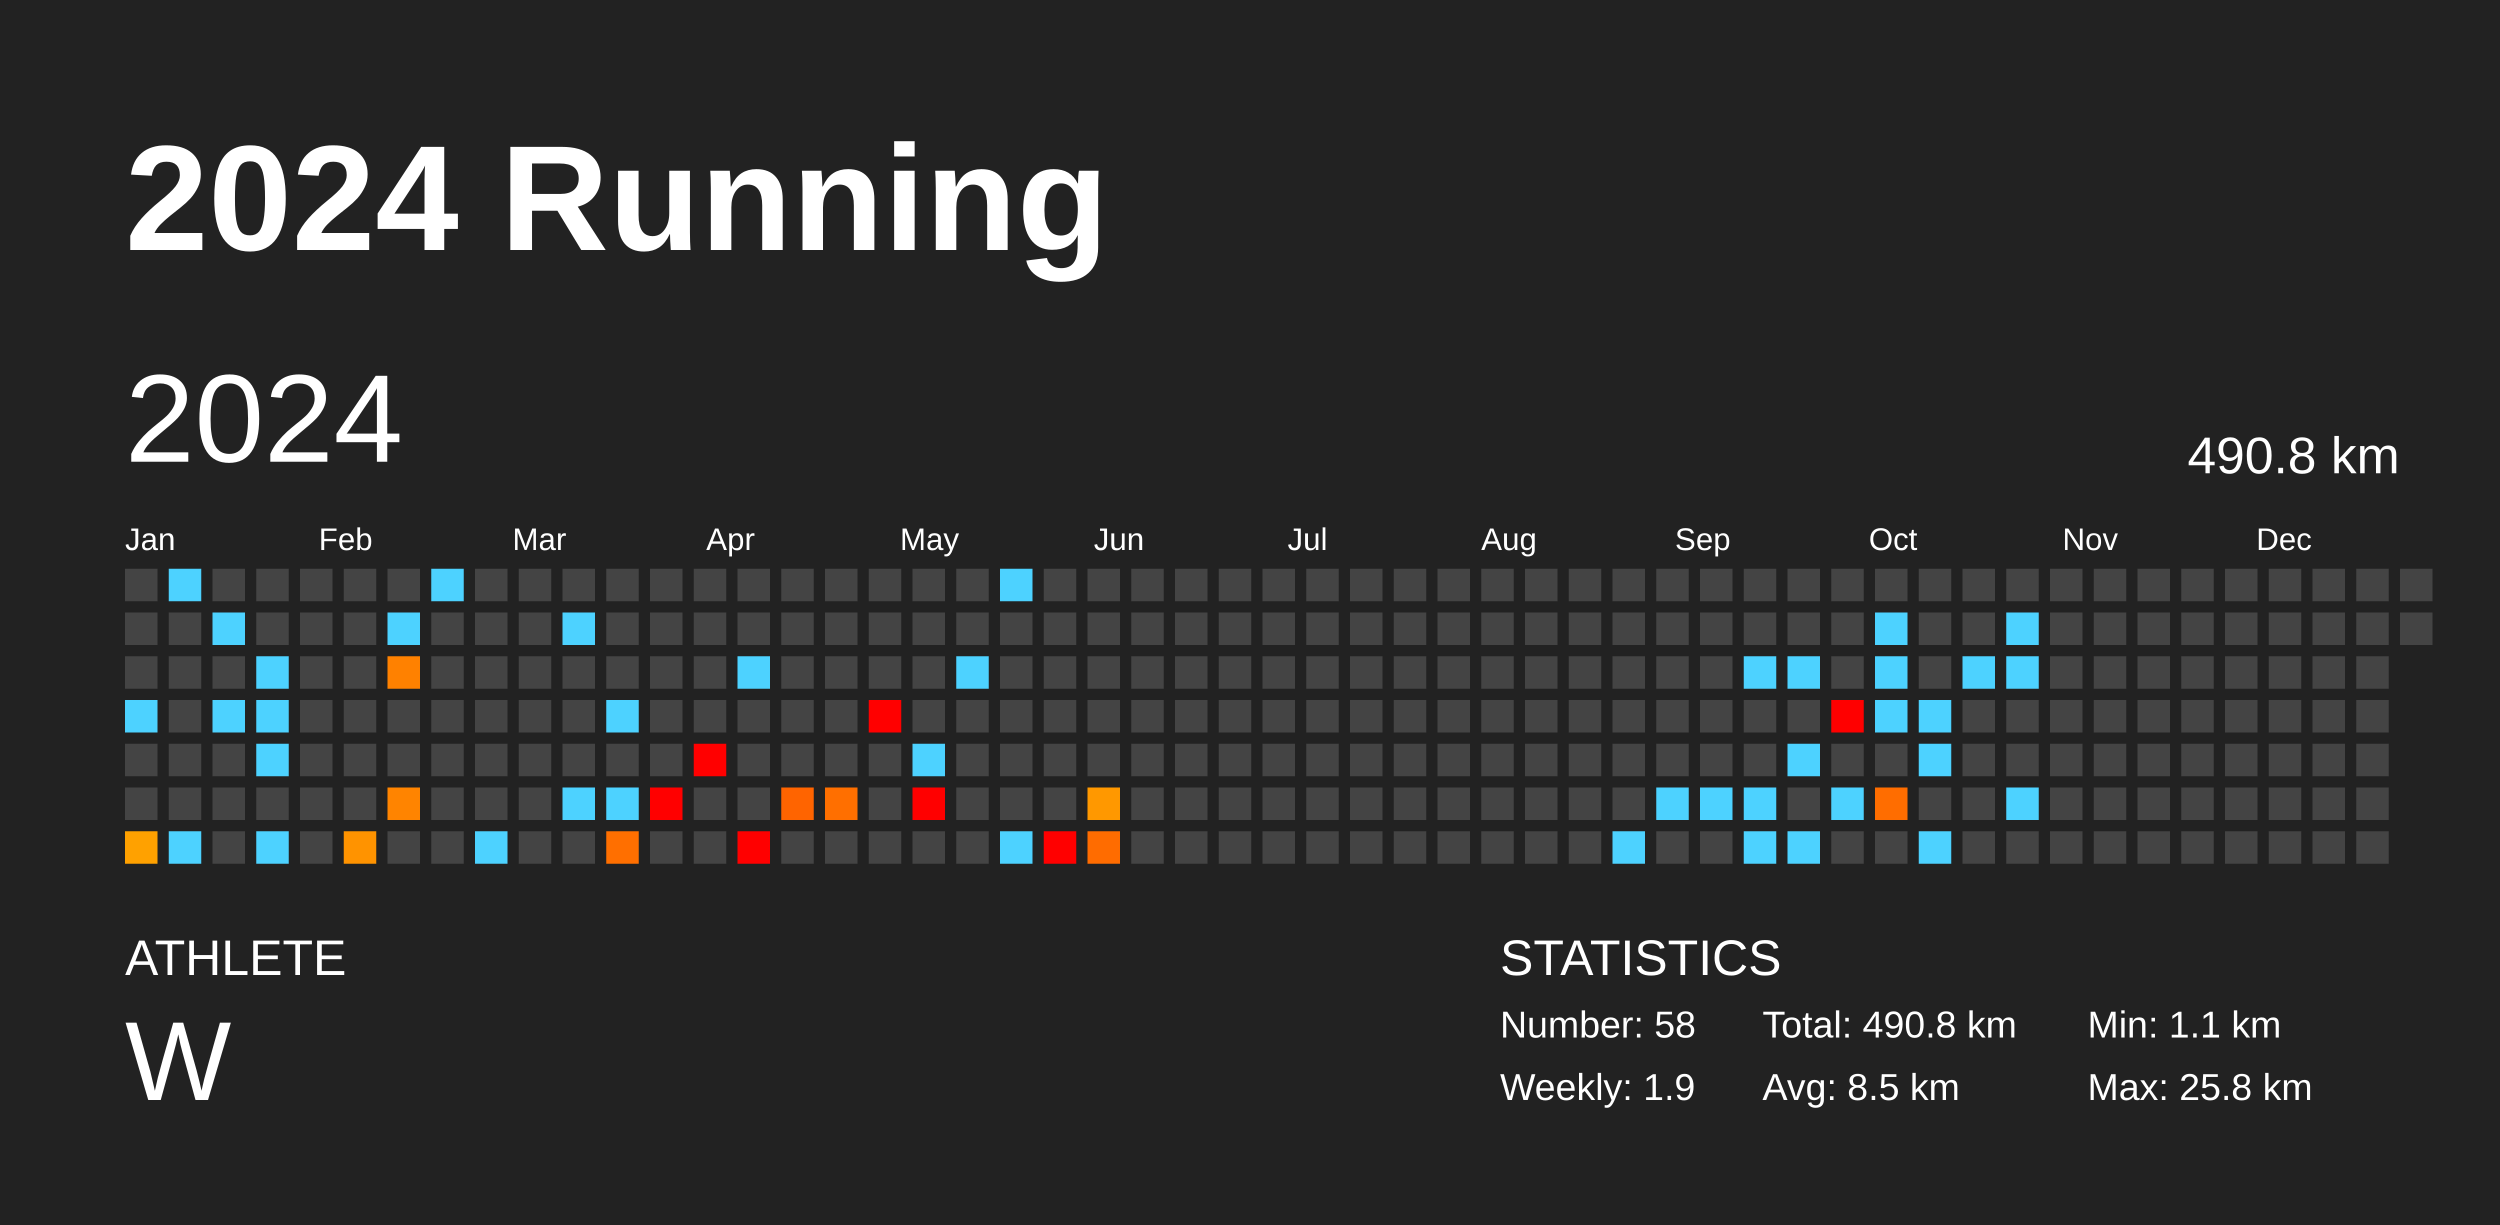
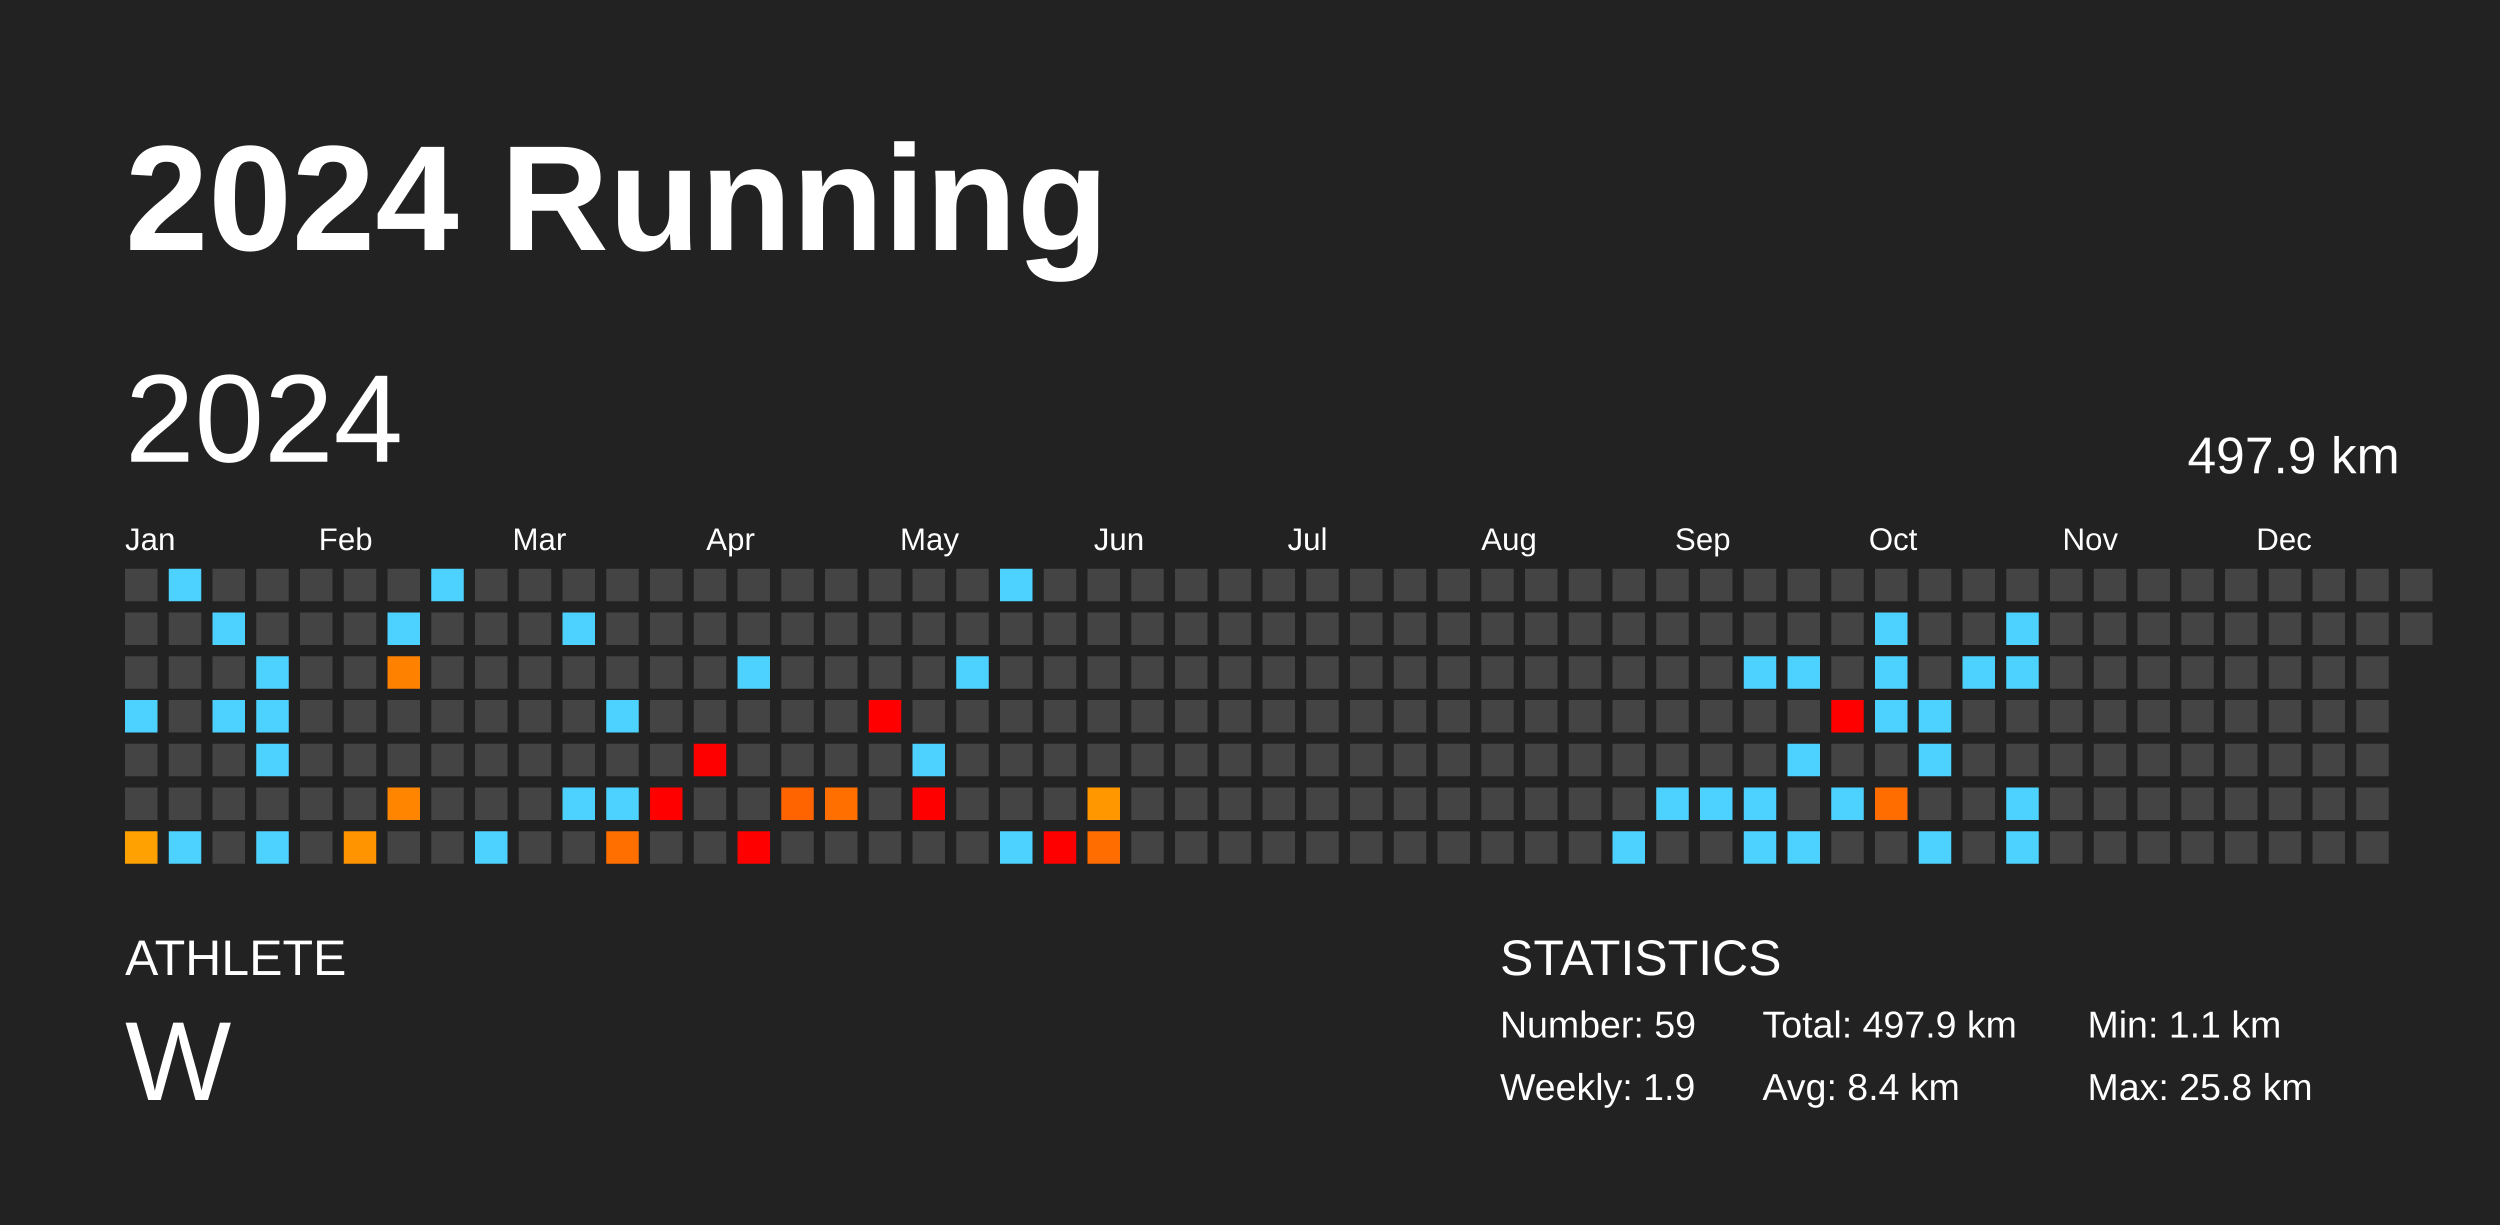
<svg xmlns="http://www.w3.org/2000/svg" baseProfile="full" height="98mm" version="1.1" viewBox="0,0,200,98" width="200mm">
  <defs />
  <rect fill="#222222" height="98" width="200" x="0" y="0" />
  <text fill="#FFFFFF" style="font-size:12px; font-family:Arial; font-weight:bold;" x="10" y="20">2024 Running</text>
  <text fill="#FFFFFF" style="font-size:4px; font-family:Arial" x="10" y="78">ATHLETE</text>
  <text fill="#FFFFFF" style="font-size:9px; font-family:Arial" x="10" y="88">W</text>
  <text fill="#FFFFFF" style="font-size:4px; font-family:Arial" x="120" y="78">STATISTICS</text>
-   <text fill="#FFFFFF" style="font-size:3px; font-family:Arial" x="120" y="83">Number: 58</text>
+   <text fill="#FFFFFF" style="font-size:3px; font-family:Arial" x="120" y="83">Number: 59</text>
  <text fill="#FFFFFF" style="font-size:3px; font-family:Arial" x="120" y="88">Weekly: 1.9</text>
-   <text fill="#FFFFFF" style="font-size:3px; font-family:Arial" x="141" y="83">Total: 490.8 km</text>
-   <text fill="#FFFFFF" style="font-size:3px; font-family:Arial" x="141" y="88">Avg: 8.5 km</text>
+   <text fill="#FFFFFF" style="font-size:3px; font-family:Arial" x="141" y="83">Total: 497.9 km</text>
+   <text fill="#FFFFFF" style="font-size:3px; font-family:Arial" x="141" y="88">Avg: 8.4 km</text>
  <text fill="#FFFFFF" style="font-size:3px; font-family:Arial" x="167" y="83">Min: 1.1 km</text>
  <text fill="#FFFFFF" style="font-size:3px; font-family:Arial" x="167" y="88">Max: 25.8 km</text>
  <text dominant-baseline="hanging" fill="#FFFFFF" style="font-size:10.0px; font-family:Arial;" x="10" y="30">2024</text>
-   <text dominant-baseline="hanging" fill="#FFFFFF" style="font-size:4.125px; font-family:Arial;" x="175" y="35">490.8 km</text>
+   <text dominant-baseline="hanging" fill="#FFFFFF" style="font-size:4.125px; font-family:Arial;" x="175" y="35">497.9 km</text>
  <text fill="#FFFFFF" style="font-size:2.5px; font-family:Arial" x="10.0" y="44">Jan</text>
  <text fill="#FFFFFF" style="font-size:2.5px; font-family:Arial" x="25.5" y="44">Feb</text>
  <text fill="#FFFFFF" style="font-size:2.5px; font-family:Arial" x="41.0" y="44">Mar</text>
  <text fill="#FFFFFF" style="font-size:2.5px; font-family:Arial" x="56.5" y="44">Apr</text>
  <text fill="#FFFFFF" style="font-size:2.5px; font-family:Arial" x="72.0" y="44">May</text>
  <text fill="#FFFFFF" style="font-size:2.5px; font-family:Arial" x="87.5" y="44">Jun</text>
  <text fill="#FFFFFF" style="font-size:2.5px; font-family:Arial" x="103.0" y="44">Jul</text>
  <text fill="#FFFFFF" style="font-size:2.5px; font-family:Arial" x="118.5" y="44">Aug</text>
  <text fill="#FFFFFF" style="font-size:2.5px; font-family:Arial" x="134.0" y="44">Sep</text>
  <text fill="#FFFFFF" style="font-size:2.5px; font-family:Arial" x="149.5" y="44">Oct</text>
  <text fill="#FFFFFF" style="font-size:2.5px; font-family:Arial" x="165.0" y="44">Nov</text>
  <text fill="#FFFFFF" style="font-size:2.5px; font-family:Arial" x="180.5" y="44">Dec</text>
  <rect fill="#444444" height="2.6" width="2.6" x="10.0" y="45.5" />
  <rect fill="#444444" height="2.6" width="2.6" x="10.0" y="49.0" />
  <rect fill="#444444" height="2.6" width="2.6" x="10.0" y="52.5" />
  <rect fill="#4dd2ff" height="2.6" width="2.6" x="10.0" y="56.0" />
  <rect fill="#444444" height="2.6" width="2.6" x="10.0" y="59.5" />
  <rect fill="#444444" height="2.6" width="2.6" x="10.0" y="63.0" />
  <rect fill="#ffa100" height="2.6" width="2.6" x="10.0" y="66.5" />
  <rect fill="#4dd2ff" height="2.6" width="2.6" x="13.5" y="45.5" />
  <rect fill="#444444" height="2.6" width="2.6" x="13.5" y="49.0" />
  <rect fill="#444444" height="2.6" width="2.6" x="13.5" y="52.5" />
  <rect fill="#444444" height="2.6" width="2.6" x="13.5" y="56.0" />
  <rect fill="#444444" height="2.6" width="2.6" x="13.5" y="59.5" />
  <rect fill="#444444" height="2.6" width="2.6" x="13.5" y="63.0" />
  <rect fill="#4dd2ff" height="2.6" width="2.6" x="13.5" y="66.5" />
  <rect fill="#444444" height="2.6" width="2.6" x="17.0" y="45.5" />
  <rect fill="#4dd2ff" height="2.6" width="2.6" x="17.0" y="49.0" />
  <rect fill="#444444" height="2.6" width="2.6" x="17.0" y="52.5" />
  <rect fill="#4dd2ff" height="2.6" width="2.6" x="17.0" y="56.0" />
  <rect fill="#444444" height="2.6" width="2.6" x="17.0" y="59.5" />
  <rect fill="#444444" height="2.6" width="2.6" x="17.0" y="63.0" />
  <rect fill="#444444" height="2.6" width="2.6" x="17.0" y="66.5" />
  <rect fill="#444444" height="2.6" width="2.6" x="20.5" y="45.5" />
  <rect fill="#444444" height="2.6" width="2.6" x="20.5" y="49.0" />
  <rect fill="#4dd2ff" height="2.6" width="2.6" x="20.5" y="52.5" />
  <rect fill="#4dd2ff" height="2.6" width="2.6" x="20.5" y="56.0" />
  <rect fill="#4dd2ff" height="2.6" width="2.6" x="20.5" y="59.5" />
  <rect fill="#444444" height="2.6" width="2.6" x="20.5" y="63.0" />
  <rect fill="#4dd2ff" height="2.6" width="2.6" x="20.5" y="66.5" />
  <rect fill="#444444" height="2.6" width="2.6" x="24.0" y="45.5" />
  <rect fill="#444444" height="2.6" width="2.6" x="24.0" y="49.0" />
  <rect fill="#444444" height="2.6" width="2.6" x="24.0" y="52.5" />
  <rect fill="#444444" height="2.6" width="2.6" x="24.0" y="56.0" />
  <rect fill="#444444" height="2.6" width="2.6" x="24.0" y="59.5" />
  <rect fill="#444444" height="2.6" width="2.6" x="24.0" y="63.0" />
  <rect fill="#444444" height="2.6" width="2.6" x="24.0" y="66.5" />
  <rect fill="#444444" height="2.6" width="2.6" x="27.5" y="45.5" />
  <rect fill="#444444" height="2.6" width="2.6" x="27.5" y="49.0" />
  <rect fill="#444444" height="2.6" width="2.6" x="27.5" y="52.5" />
  <rect fill="#444444" height="2.6" width="2.6" x="27.5" y="56.0" />
  <rect fill="#444444" height="2.6" width="2.6" x="27.5" y="59.5" />
  <rect fill="#444444" height="2.6" width="2.6" x="27.5" y="63.0" />
  <rect fill="#ff9300" height="2.6" width="2.6" x="27.5" y="66.5" />
  <rect fill="#444444" height="2.6" width="2.6" x="31.0" y="45.5" />
  <rect fill="#4dd2ff" height="2.6" width="2.6" x="31.0" y="49.0" />
  <rect fill="#ff8100" height="2.6" width="2.6" x="31.0" y="52.5" />
  <rect fill="#444444" height="2.6" width="2.6" x="31.0" y="56.0" />
  <rect fill="#444444" height="2.6" width="2.6" x="31.0" y="59.5" />
  <rect fill="#ff8400" height="2.6" width="2.6" x="31.0" y="63.0" />
  <rect fill="#444444" height="2.6" width="2.6" x="31.0" y="66.5" />
  <rect fill="#4dd2ff" height="2.6" width="2.6" x="34.5" y="45.5" />
  <rect fill="#444444" height="2.6" width="2.6" x="34.5" y="49.0" />
  <rect fill="#444444" height="2.6" width="2.6" x="34.5" y="52.5" />
  <rect fill="#444444" height="2.6" width="2.6" x="34.5" y="56.0" />
  <rect fill="#444444" height="2.6" width="2.6" x="34.5" y="59.5" />
  <rect fill="#444444" height="2.6" width="2.6" x="34.5" y="63.0" />
  <rect fill="#444444" height="2.6" width="2.6" x="34.5" y="66.5" />
  <rect fill="#444444" height="2.6" width="2.6" x="38.0" y="45.5" />
  <rect fill="#444444" height="2.6" width="2.6" x="38.0" y="49.0" />
  <rect fill="#444444" height="2.6" width="2.6" x="38.0" y="52.5" />
  <rect fill="#444444" height="2.6" width="2.6" x="38.0" y="56.0" />
  <rect fill="#444444" height="2.6" width="2.6" x="38.0" y="59.5" />
  <rect fill="#444444" height="2.6" width="2.6" x="38.0" y="63.0" />
  <rect fill="#4dd2ff" height="2.6" width="2.6" x="38.0" y="66.5" />
  <rect fill="#444444" height="2.6" width="2.6" x="41.5" y="45.5" />
  <rect fill="#444444" height="2.6" width="2.6" x="41.5" y="49.0" />
  <rect fill="#444444" height="2.6" width="2.6" x="41.5" y="52.5" />
  <rect fill="#444444" height="2.6" width="2.6" x="41.5" y="56.0" />
  <rect fill="#444444" height="2.6" width="2.6" x="41.5" y="59.5" />
  <rect fill="#444444" height="2.6" width="2.6" x="41.5" y="63.0" />
  <rect fill="#444444" height="2.6" width="2.6" x="41.5" y="66.5" />
  <rect fill="#444444" height="2.6" width="2.6" x="45.0" y="45.5" />
  <rect fill="#4dd2ff" height="2.6" width="2.6" x="45.0" y="49.0" />
  <rect fill="#444444" height="2.6" width="2.6" x="45.0" y="52.5" />
  <rect fill="#444444" height="2.6" width="2.6" x="45.0" y="56.0" />
  <rect fill="#444444" height="2.6" width="2.6" x="45.0" y="59.5" />
  <rect fill="#4dd2ff" height="2.6" width="2.6" x="45.0" y="63.0" />
  <rect fill="#444444" height="2.6" width="2.6" x="45.0" y="66.5" />
  <rect fill="#444444" height="2.6" width="2.6" x="48.5" y="45.5" />
  <rect fill="#444444" height="2.6" width="2.6" x="48.5" y="49.0" />
  <rect fill="#444444" height="2.6" width="2.6" x="48.5" y="52.5" />
  <rect fill="#4dd2ff" height="2.6" width="2.6" x="48.5" y="56.0" />
  <rect fill="#444444" height="2.6" width="2.6" x="48.5" y="59.5" />
  <rect fill="#4dd2ff" height="2.6" width="2.6" x="48.5" y="63.0" />
  <rect fill="#ff6f00" height="2.6" width="2.6" x="48.5" y="66.5" />
  <rect fill="#444444" height="2.6" width="2.6" x="52.0" y="45.5" />
  <rect fill="#444444" height="2.6" width="2.6" x="52.0" y="49.0" />
  <rect fill="#444444" height="2.6" width="2.6" x="52.0" y="52.5" />
  <rect fill="#444444" height="2.6" width="2.6" x="52.0" y="56.0" />
  <rect fill="#444444" height="2.6" width="2.6" x="52.0" y="59.5" />
  <rect fill="red" height="2.6" width="2.6" x="52.0" y="63.0" />
  <rect fill="#444444" height="2.6" width="2.6" x="52.0" y="66.5" />
  <rect fill="#444444" height="2.6" width="2.6" x="55.5" y="45.5" />
  <rect fill="#444444" height="2.6" width="2.6" x="55.5" y="49.0" />
  <rect fill="#444444" height="2.6" width="2.6" x="55.5" y="52.5" />
  <rect fill="#444444" height="2.6" width="2.6" x="55.5" y="56.0" />
  <rect fill="red" height="2.6" width="2.6" x="55.5" y="59.5" />
  <rect fill="#444444" height="2.6" width="2.6" x="55.5" y="63.0" />
  <rect fill="#444444" height="2.6" width="2.6" x="55.5" y="66.5" />
  <rect fill="#444444" height="2.6" width="2.6" x="59.0" y="45.5" />
  <rect fill="#444444" height="2.6" width="2.6" x="59.0" y="49.0" />
  <rect fill="#4dd2ff" height="2.6" width="2.6" x="59.0" y="52.5" />
  <rect fill="#444444" height="2.6" width="2.6" x="59.0" y="56.0" />
  <rect fill="#444444" height="2.6" width="2.6" x="59.0" y="59.5" />
  <rect fill="#444444" height="2.6" width="2.6" x="59.0" y="63.0" />
  <rect fill="red" height="2.6" width="2.6" x="59.0" y="66.5" />
  <rect fill="#444444" height="2.6" width="2.6" x="62.5" y="45.5" />
  <rect fill="#444444" height="2.6" width="2.6" x="62.5" y="49.0" />
  <rect fill="#444444" height="2.6" width="2.6" x="62.5" y="52.5" />
  <rect fill="#444444" height="2.6" width="2.6" x="62.5" y="56.0" />
  <rect fill="#444444" height="2.6" width="2.6" x="62.5" y="59.5" />
  <rect fill="#ff6400" height="2.6" width="2.6" x="62.5" y="63.0" />
  <rect fill="#444444" height="2.6" width="2.6" x="62.5" y="66.5" />
  <rect fill="#444444" height="2.6" width="2.6" x="66.0" y="45.5" />
  <rect fill="#444444" height="2.6" width="2.6" x="66.0" y="49.0" />
  <rect fill="#444444" height="2.6" width="2.6" x="66.0" y="52.5" />
  <rect fill="#444444" height="2.6" width="2.6" x="66.0" y="56.0" />
  <rect fill="#444444" height="2.6" width="2.6" x="66.0" y="59.5" />
  <rect fill="#ff6f00" height="2.6" width="2.6" x="66.0" y="63.0" />
  <rect fill="#444444" height="2.6" width="2.6" x="66.0" y="66.5" />
  <rect fill="#444444" height="2.6" width="2.6" x="69.5" y="45.5" />
  <rect fill="#444444" height="2.6" width="2.6" x="69.5" y="49.0" />
  <rect fill="#444444" height="2.6" width="2.6" x="69.5" y="52.5" />
  <rect fill="red" height="2.6" width="2.6" x="69.5" y="56.0" />
  <rect fill="#444444" height="2.6" width="2.6" x="69.5" y="59.5" />
  <rect fill="#444444" height="2.6" width="2.6" x="69.5" y="63.0" />
  <rect fill="#444444" height="2.6" width="2.6" x="69.5" y="66.5" />
  <rect fill="#444444" height="2.6" width="2.6" x="73.0" y="45.5" />
  <rect fill="#444444" height="2.6" width="2.6" x="73.0" y="49.0" />
  <rect fill="#444444" height="2.6" width="2.6" x="73.0" y="52.5" />
  <rect fill="#444444" height="2.6" width="2.6" x="73.0" y="56.0" />
  <rect fill="#4dd2ff" height="2.6" width="2.6" x="73.0" y="59.5" />
  <rect fill="red" height="2.6" width="2.6" x="73.0" y="63.0" />
  <rect fill="#444444" height="2.6" width="2.6" x="73.0" y="66.5" />
  <rect fill="#444444" height="2.6" width="2.6" x="76.5" y="45.5" />
  <rect fill="#444444" height="2.6" width="2.6" x="76.5" y="49.0" />
  <rect fill="#4dd2ff" height="2.6" width="2.6" x="76.5" y="52.5" />
  <rect fill="#444444" height="2.6" width="2.6" x="76.5" y="56.0" />
  <rect fill="#444444" height="2.6" width="2.6" x="76.5" y="59.5" />
  <rect fill="#444444" height="2.6" width="2.6" x="76.5" y="63.0" />
  <rect fill="#444444" height="2.6" width="2.6" x="76.5" y="66.5" />
  <rect fill="#4dd2ff" height="2.6" width="2.6" x="80.0" y="45.5" />
  <rect fill="#444444" height="2.6" width="2.6" x="80.0" y="49.0" />
  <rect fill="#444444" height="2.6" width="2.6" x="80.0" y="52.5" />
  <rect fill="#444444" height="2.6" width="2.6" x="80.0" y="56.0" />
  <rect fill="#444444" height="2.6" width="2.6" x="80.0" y="59.5" />
  <rect fill="#444444" height="2.6" width="2.6" x="80.0" y="63.0" />
  <rect fill="#4dd2ff" height="2.6" width="2.6" x="80.0" y="66.5" />
  <rect fill="#444444" height="2.6" width="2.6" x="83.5" y="45.5" />
  <rect fill="#444444" height="2.6" width="2.6" x="83.5" y="49.0" />
  <rect fill="#444444" height="2.6" width="2.6" x="83.5" y="52.5" />
  <rect fill="#444444" height="2.6" width="2.6" x="83.5" y="56.0" />
  <rect fill="#444444" height="2.6" width="2.6" x="83.5" y="59.5" />
  <rect fill="#444444" height="2.6" width="2.6" x="83.5" y="63.0" />
  <rect fill="red" height="2.6" width="2.6" x="83.5" y="66.5" />
  <rect fill="#444444" height="2.6" width="2.6" x="87.0" y="45.5" />
  <rect fill="#444444" height="2.6" width="2.6" x="87.0" y="49.0" />
  <rect fill="#444444" height="2.6" width="2.6" x="87.0" y="52.5" />
  <rect fill="#444444" height="2.6" width="2.6" x="87.0" y="56.0" />
  <rect fill="#444444" height="2.6" width="2.6" x="87.0" y="59.5" />
  <rect fill="#ff9800" height="2.6" width="2.6" x="87.0" y="63.0" />
  <rect fill="#ff6c00" height="2.6" width="2.6" x="87.0" y="66.5" />
  <rect fill="#444444" height="2.6" width="2.6" x="90.5" y="45.5" />
  <rect fill="#444444" height="2.6" width="2.6" x="90.5" y="49.0" />
  <rect fill="#444444" height="2.6" width="2.6" x="90.5" y="52.5" />
  <rect fill="#444444" height="2.6" width="2.6" x="90.5" y="56.0" />
  <rect fill="#444444" height="2.6" width="2.6" x="90.5" y="59.5" />
  <rect fill="#444444" height="2.6" width="2.6" x="90.5" y="63.0" />
  <rect fill="#444444" height="2.6" width="2.6" x="90.5" y="66.5" />
  <rect fill="#444444" height="2.6" width="2.6" x="94.0" y="45.5" />
  <rect fill="#444444" height="2.6" width="2.6" x="94.0" y="49.0" />
  <rect fill="#444444" height="2.6" width="2.6" x="94.0" y="52.5" />
  <rect fill="#444444" height="2.6" width="2.6" x="94.0" y="56.0" />
  <rect fill="#444444" height="2.6" width="2.6" x="94.0" y="59.5" />
  <rect fill="#444444" height="2.6" width="2.6" x="94.0" y="63.0" />
  <rect fill="#444444" height="2.6" width="2.6" x="94.0" y="66.5" />
  <rect fill="#444444" height="2.6" width="2.6" x="97.5" y="45.5" />
  <rect fill="#444444" height="2.6" width="2.6" x="97.5" y="49.0" />
  <rect fill="#444444" height="2.6" width="2.6" x="97.5" y="52.5" />
  <rect fill="#444444" height="2.6" width="2.6" x="97.5" y="56.0" />
  <rect fill="#444444" height="2.6" width="2.6" x="97.5" y="59.5" />
  <rect fill="#444444" height="2.6" width="2.6" x="97.5" y="63.0" />
  <rect fill="#444444" height="2.6" width="2.6" x="97.5" y="66.5" />
  <rect fill="#444444" height="2.6" width="2.6" x="101.0" y="45.5" />
  <rect fill="#444444" height="2.6" width="2.6" x="101.0" y="49.0" />
  <rect fill="#444444" height="2.6" width="2.6" x="101.0" y="52.5" />
  <rect fill="#444444" height="2.6" width="2.6" x="101.0" y="56.0" />
  <rect fill="#444444" height="2.6" width="2.6" x="101.0" y="59.5" />
  <rect fill="#444444" height="2.6" width="2.6" x="101.0" y="63.0" />
  <rect fill="#444444" height="2.6" width="2.6" x="101.0" y="66.5" />
  <rect fill="#444444" height="2.6" width="2.6" x="104.5" y="45.5" />
  <rect fill="#444444" height="2.6" width="2.6" x="104.5" y="49.0" />
  <rect fill="#444444" height="2.6" width="2.6" x="104.5" y="52.5" />
  <rect fill="#444444" height="2.6" width="2.6" x="104.5" y="56.0" />
  <rect fill="#444444" height="2.6" width="2.6" x="104.5" y="59.5" />
  <rect fill="#444444" height="2.6" width="2.6" x="104.5" y="63.0" />
  <rect fill="#444444" height="2.6" width="2.6" x="104.5" y="66.5" />
  <rect fill="#444444" height="2.6" width="2.6" x="108.0" y="45.5" />
  <rect fill="#444444" height="2.6" width="2.6" x="108.0" y="49.0" />
  <rect fill="#444444" height="2.6" width="2.6" x="108.0" y="52.5" />
  <rect fill="#444444" height="2.6" width="2.6" x="108.0" y="56.0" />
  <rect fill="#444444" height="2.6" width="2.6" x="108.0" y="59.5" />
  <rect fill="#444444" height="2.6" width="2.6" x="108.0" y="63.0" />
  <rect fill="#444444" height="2.6" width="2.6" x="108.0" y="66.5" />
  <rect fill="#444444" height="2.6" width="2.6" x="111.5" y="45.5" />
  <rect fill="#444444" height="2.6" width="2.6" x="111.5" y="49.0" />
  <rect fill="#444444" height="2.6" width="2.6" x="111.5" y="52.5" />
  <rect fill="#444444" height="2.6" width="2.6" x="111.5" y="56.0" />
  <rect fill="#444444" height="2.6" width="2.6" x="111.5" y="59.5" />
  <rect fill="#444444" height="2.6" width="2.6" x="111.5" y="63.0" />
  <rect fill="#444444" height="2.6" width="2.6" x="111.5" y="66.5" />
  <rect fill="#444444" height="2.6" width="2.6" x="115.0" y="45.5" />
  <rect fill="#444444" height="2.6" width="2.6" x="115.0" y="49.0" />
  <rect fill="#444444" height="2.6" width="2.6" x="115.0" y="52.5" />
  <rect fill="#444444" height="2.6" width="2.6" x="115.0" y="56.0" />
  <rect fill="#444444" height="2.6" width="2.6" x="115.0" y="59.5" />
  <rect fill="#444444" height="2.6" width="2.6" x="115.0" y="63.0" />
  <rect fill="#444444" height="2.6" width="2.6" x="115.0" y="66.5" />
  <rect fill="#444444" height="2.6" width="2.6" x="118.5" y="45.5" />
  <rect fill="#444444" height="2.6" width="2.6" x="118.5" y="49.0" />
  <rect fill="#444444" height="2.6" width="2.6" x="118.5" y="52.5" />
  <rect fill="#444444" height="2.6" width="2.6" x="118.5" y="56.0" />
  <rect fill="#444444" height="2.6" width="2.6" x="118.5" y="59.5" />
  <rect fill="#444444" height="2.6" width="2.6" x="118.5" y="63.0" />
  <rect fill="#444444" height="2.6" width="2.6" x="118.5" y="66.5" />
  <rect fill="#444444" height="2.6" width="2.6" x="122.0" y="45.5" />
  <rect fill="#444444" height="2.6" width="2.6" x="122.0" y="49.0" />
  <rect fill="#444444" height="2.6" width="2.6" x="122.0" y="52.5" />
  <rect fill="#444444" height="2.6" width="2.6" x="122.0" y="56.0" />
  <rect fill="#444444" height="2.6" width="2.6" x="122.0" y="59.5" />
  <rect fill="#444444" height="2.6" width="2.6" x="122.0" y="63.0" />
  <rect fill="#444444" height="2.6" width="2.6" x="122.0" y="66.5" />
  <rect fill="#444444" height="2.6" width="2.6" x="125.5" y="45.5" />
  <rect fill="#444444" height="2.6" width="2.6" x="125.5" y="49.0" />
  <rect fill="#444444" height="2.6" width="2.6" x="125.5" y="52.5" />
  <rect fill="#444444" height="2.6" width="2.6" x="125.5" y="56.0" />
  <rect fill="#444444" height="2.6" width="2.6" x="125.5" y="59.5" />
  <rect fill="#444444" height="2.6" width="2.6" x="125.5" y="63.0" />
  <rect fill="#444444" height="2.6" width="2.6" x="125.5" y="66.5" />
  <rect fill="#444444" height="2.6" width="2.6" x="129.0" y="45.5" />
  <rect fill="#444444" height="2.6" width="2.6" x="129.0" y="49.0" />
  <rect fill="#444444" height="2.6" width="2.6" x="129.0" y="52.5" />
  <rect fill="#444444" height="2.6" width="2.6" x="129.0" y="56.0" />
  <rect fill="#444444" height="2.6" width="2.6" x="129.0" y="59.5" />
  <rect fill="#444444" height="2.6" width="2.6" x="129.0" y="63.0" />
  <rect fill="#4dd2ff" height="2.6" width="2.6" x="129.0" y="66.5" />
  <rect fill="#444444" height="2.6" width="2.6" x="132.5" y="45.5" />
  <rect fill="#444444" height="2.6" width="2.6" x="132.5" y="49.0" />
  <rect fill="#444444" height="2.6" width="2.6" x="132.5" y="52.5" />
  <rect fill="#444444" height="2.6" width="2.6" x="132.5" y="56.0" />
  <rect fill="#444444" height="2.6" width="2.6" x="132.5" y="59.5" />
  <rect fill="#4dd2ff" height="2.6" width="2.6" x="132.5" y="63.0" />
  <rect fill="#444444" height="2.6" width="2.6" x="132.5" y="66.5" />
  <rect fill="#444444" height="2.6" width="2.6" x="136.0" y="45.5" />
  <rect fill="#444444" height="2.6" width="2.6" x="136.0" y="49.0" />
  <rect fill="#444444" height="2.6" width="2.6" x="136.0" y="52.5" />
  <rect fill="#444444" height="2.6" width="2.6" x="136.0" y="56.0" />
  <rect fill="#444444" height="2.6" width="2.6" x="136.0" y="59.5" />
  <rect fill="#4dd2ff" height="2.6" width="2.6" x="136.0" y="63.0" />
  <rect fill="#444444" height="2.6" width="2.6" x="136.0" y="66.5" />
  <rect fill="#444444" height="2.6" width="2.6" x="139.5" y="45.5" />
  <rect fill="#444444" height="2.6" width="2.6" x="139.5" y="49.0" />
  <rect fill="#4dd2ff" height="2.6" width="2.6" x="139.5" y="52.5" />
  <rect fill="#444444" height="2.6" width="2.6" x="139.5" y="56.0" />
  <rect fill="#444444" height="2.6" width="2.6" x="139.5" y="59.5" />
  <rect fill="#4dd2ff" height="2.6" width="2.6" x="139.5" y="63.0" />
  <rect fill="#4dd2ff" height="2.6" width="2.6" x="139.5" y="66.5" />
  <rect fill="#444444" height="2.6" width="2.6" x="143.0" y="45.5" />
  <rect fill="#444444" height="2.6" width="2.6" x="143.0" y="49.0" />
  <rect fill="#4dd2ff" height="2.6" width="2.6" x="143.0" y="52.5" />
  <rect fill="#444444" height="2.6" width="2.6" x="143.0" y="56.0" />
  <rect fill="#4dd2ff" height="2.6" width="2.6" x="143.0" y="59.5" />
  <rect fill="#444444" height="2.6" width="2.6" x="143.0" y="63.0" />
  <rect fill="#4dd2ff" height="2.6" width="2.6" x="143.0" y="66.5" />
  <rect fill="#444444" height="2.6" width="2.6" x="146.5" y="45.5" />
  <rect fill="#444444" height="2.6" width="2.6" x="146.5" y="49.0" />
  <rect fill="#444444" height="2.6" width="2.6" x="146.5" y="52.5" />
  <rect fill="red" height="2.6" width="2.6" x="146.5" y="56.0" />
  <rect fill="#444444" height="2.6" width="2.6" x="146.5" y="59.5" />
  <rect fill="#4dd2ff" height="2.6" width="2.6" x="146.5" y="63.0" />
  <rect fill="#444444" height="2.6" width="2.6" x="146.5" y="66.5" />
  <rect fill="#444444" height="2.6" width="2.6" x="150.0" y="45.5" />
  <rect fill="#4dd2ff" height="2.6" width="2.6" x="150.0" y="49.0" />
  <rect fill="#4dd2ff" height="2.6" width="2.6" x="150.0" y="52.5" />
  <rect fill="#4dd2ff" height="2.6" width="2.6" x="150.0" y="56.0" />
  <rect fill="#444444" height="2.6" width="2.6" x="150.0" y="59.5" />
  <rect fill="#ff6d00" height="2.6" width="2.6" x="150.0" y="63.0" />
  <rect fill="#444444" height="2.6" width="2.6" x="150.0" y="66.5" />
  <rect fill="#444444" height="2.6" width="2.6" x="153.5" y="45.5" />
  <rect fill="#444444" height="2.6" width="2.6" x="153.5" y="49.0" />
  <rect fill="#444444" height="2.6" width="2.6" x="153.5" y="52.5" />
  <rect fill="#4dd2ff" height="2.6" width="2.6" x="153.5" y="56.0" />
  <rect fill="#4dd2ff" height="2.6" width="2.6" x="153.5" y="59.5" />
  <rect fill="#444444" height="2.6" width="2.6" x="153.5" y="63.0" />
  <rect fill="#4dd2ff" height="2.6" width="2.6" x="153.5" y="66.5" />
  <rect fill="#444444" height="2.6" width="2.6" x="157.0" y="45.5" />
  <rect fill="#444444" height="2.6" width="2.6" x="157.0" y="49.0" />
  <rect fill="#4dd2ff" height="2.6" width="2.6" x="157.0" y="52.5" />
  <rect fill="#444444" height="2.6" width="2.6" x="157.0" y="56.0" />
  <rect fill="#444444" height="2.6" width="2.6" x="157.0" y="59.5" />
  <rect fill="#444444" height="2.6" width="2.6" x="157.0" y="63.0" />
  <rect fill="#444444" height="2.6" width="2.6" x="157.0" y="66.5" />
  <rect fill="#444444" height="2.6" width="2.6" x="160.5" y="45.5" />
  <rect fill="#4dd2ff" height="2.6" width="2.6" x="160.5" y="49.0" />
  <rect fill="#4dd2ff" height="2.6" width="2.6" x="160.5" y="52.5" />
  <rect fill="#444444" height="2.6" width="2.6" x="160.5" y="56.0" />
  <rect fill="#444444" height="2.6" width="2.6" x="160.5" y="59.5" />
  <rect fill="#4dd2ff" height="2.6" width="2.6" x="160.5" y="63.0" />
-   <rect fill="#444444" height="2.6" width="2.6" x="160.5" y="66.5" />
+   <rect fill="#4dd2ff" height="2.6" width="2.6" x="160.5" y="66.5" />
  <rect fill="#444444" height="2.6" width="2.6" x="164.0" y="45.5" />
  <rect fill="#444444" height="2.6" width="2.6" x="164.0" y="49.0" />
  <rect fill="#444444" height="2.6" width="2.6" x="164.0" y="52.5" />
  <rect fill="#444444" height="2.6" width="2.6" x="164.0" y="56.0" />
  <rect fill="#444444" height="2.6" width="2.6" x="164.0" y="59.5" />
  <rect fill="#444444" height="2.6" width="2.6" x="164.0" y="63.0" />
  <rect fill="#444444" height="2.6" width="2.6" x="164.0" y="66.5" />
  <rect fill="#444444" height="2.6" width="2.6" x="167.5" y="45.5" />
  <rect fill="#444444" height="2.6" width="2.6" x="167.5" y="49.0" />
  <rect fill="#444444" height="2.6" width="2.6" x="167.5" y="52.5" />
  <rect fill="#444444" height="2.6" width="2.6" x="167.5" y="56.0" />
  <rect fill="#444444" height="2.6" width="2.6" x="167.5" y="59.5" />
  <rect fill="#444444" height="2.6" width="2.6" x="167.5" y="63.0" />
  <rect fill="#444444" height="2.6" width="2.6" x="167.5" y="66.5" />
  <rect fill="#444444" height="2.6" width="2.6" x="171.0" y="45.5" />
  <rect fill="#444444" height="2.6" width="2.6" x="171.0" y="49.0" />
  <rect fill="#444444" height="2.6" width="2.6" x="171.0" y="52.5" />
  <rect fill="#444444" height="2.6" width="2.6" x="171.0" y="56.0" />
  <rect fill="#444444" height="2.6" width="2.6" x="171.0" y="59.5" />
  <rect fill="#444444" height="2.6" width="2.6" x="171.0" y="63.0" />
  <rect fill="#444444" height="2.6" width="2.6" x="171.0" y="66.5" />
  <rect fill="#444444" height="2.6" width="2.6" x="174.5" y="45.5" />
  <rect fill="#444444" height="2.6" width="2.6" x="174.5" y="49.0" />
  <rect fill="#444444" height="2.6" width="2.6" x="174.5" y="52.5" />
  <rect fill="#444444" height="2.6" width="2.6" x="174.5" y="56.0" />
  <rect fill="#444444" height="2.6" width="2.6" x="174.5" y="59.5" />
  <rect fill="#444444" height="2.6" width="2.6" x="174.5" y="63.0" />
  <rect fill="#444444" height="2.6" width="2.6" x="174.5" y="66.5" />
  <rect fill="#444444" height="2.6" width="2.6" x="178.0" y="45.5" />
  <rect fill="#444444" height="2.6" width="2.6" x="178.0" y="49.0" />
  <rect fill="#444444" height="2.6" width="2.6" x="178.0" y="52.5" />
  <rect fill="#444444" height="2.6" width="2.6" x="178.0" y="56.0" />
  <rect fill="#444444" height="2.6" width="2.6" x="178.0" y="59.5" />
  <rect fill="#444444" height="2.6" width="2.6" x="178.0" y="63.0" />
  <rect fill="#444444" height="2.6" width="2.6" x="178.0" y="66.5" />
  <rect fill="#444444" height="2.6" width="2.6" x="181.5" y="45.5" />
  <rect fill="#444444" height="2.6" width="2.6" x="181.5" y="49.0" />
  <rect fill="#444444" height="2.6" width="2.6" x="181.5" y="52.5" />
  <rect fill="#444444" height="2.6" width="2.6" x="181.5" y="56.0" />
  <rect fill="#444444" height="2.6" width="2.6" x="181.5" y="59.5" />
  <rect fill="#444444" height="2.6" width="2.6" x="181.5" y="63.0" />
  <rect fill="#444444" height="2.6" width="2.6" x="181.5" y="66.5" />
  <rect fill="#444444" height="2.6" width="2.6" x="185.0" y="45.5" />
  <rect fill="#444444" height="2.6" width="2.6" x="185.0" y="49.0" />
  <rect fill="#444444" height="2.6" width="2.6" x="185.0" y="52.5" />
  <rect fill="#444444" height="2.6" width="2.6" x="185.0" y="56.0" />
  <rect fill="#444444" height="2.6" width="2.6" x="185.0" y="59.5" />
  <rect fill="#444444" height="2.6" width="2.6" x="185.0" y="63.0" />
  <rect fill="#444444" height="2.6" width="2.6" x="185.0" y="66.5" />
  <rect fill="#444444" height="2.6" width="2.6" x="188.5" y="45.5" />
  <rect fill="#444444" height="2.6" width="2.6" x="188.5" y="49.0" />
  <rect fill="#444444" height="2.6" width="2.6" x="188.5" y="52.5" />
  <rect fill="#444444" height="2.6" width="2.6" x="188.5" y="56.0" />
  <rect fill="#444444" height="2.6" width="2.6" x="188.5" y="59.5" />
  <rect fill="#444444" height="2.6" width="2.6" x="188.5" y="63.0" />
  <rect fill="#444444" height="2.6" width="2.6" x="188.5" y="66.5" />
  <rect fill="#444444" height="2.6" width="2.6" x="192.0" y="45.5" />
  <rect fill="#444444" height="2.6" width="2.6" x="192.0" y="49.0" />
</svg>
